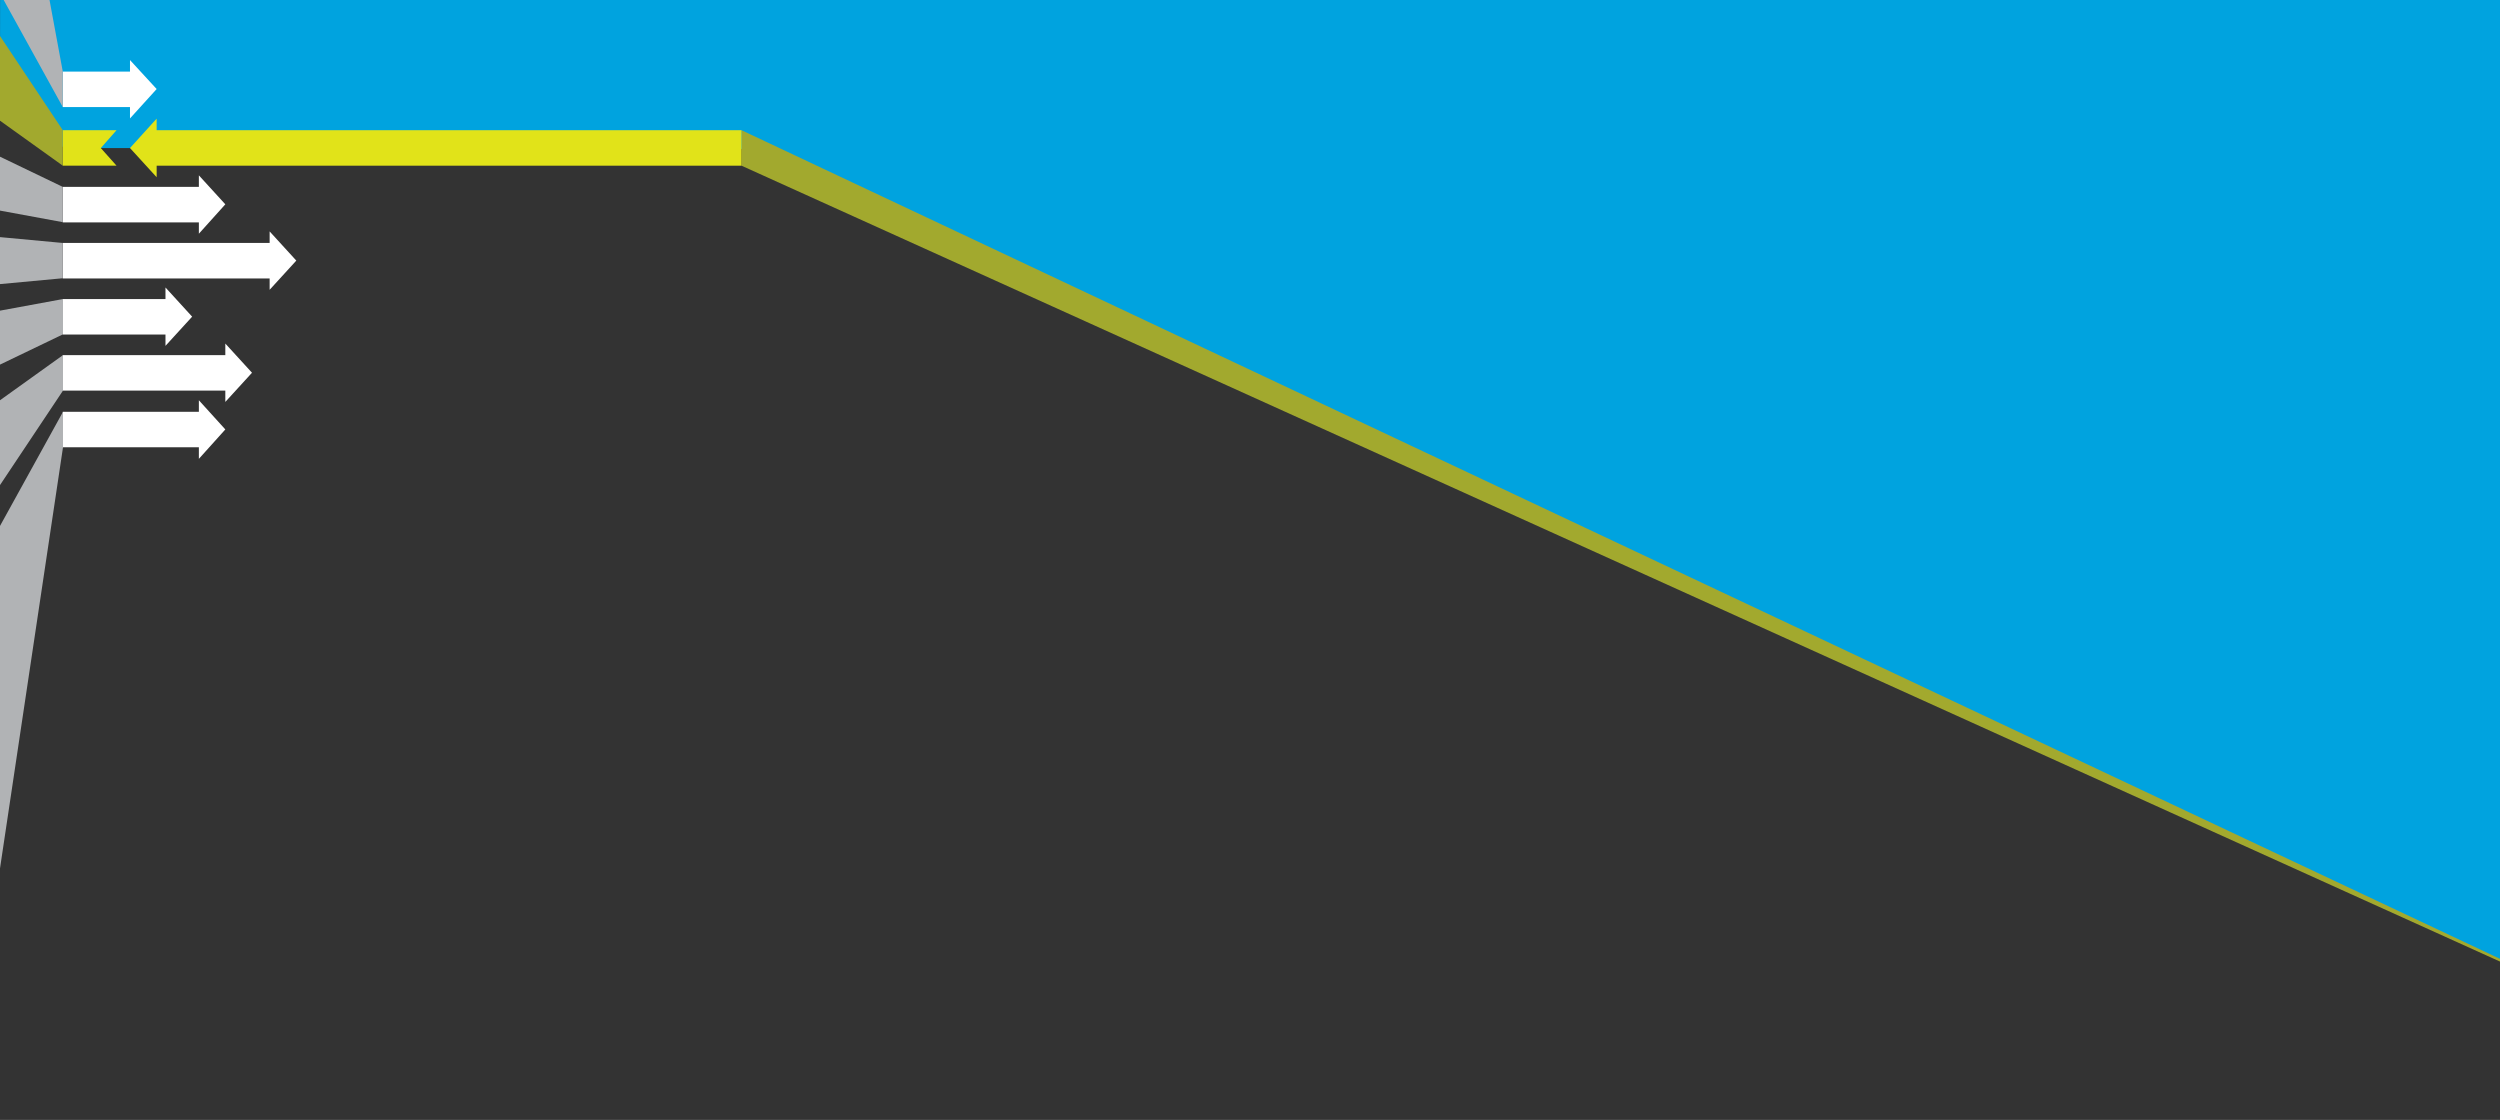
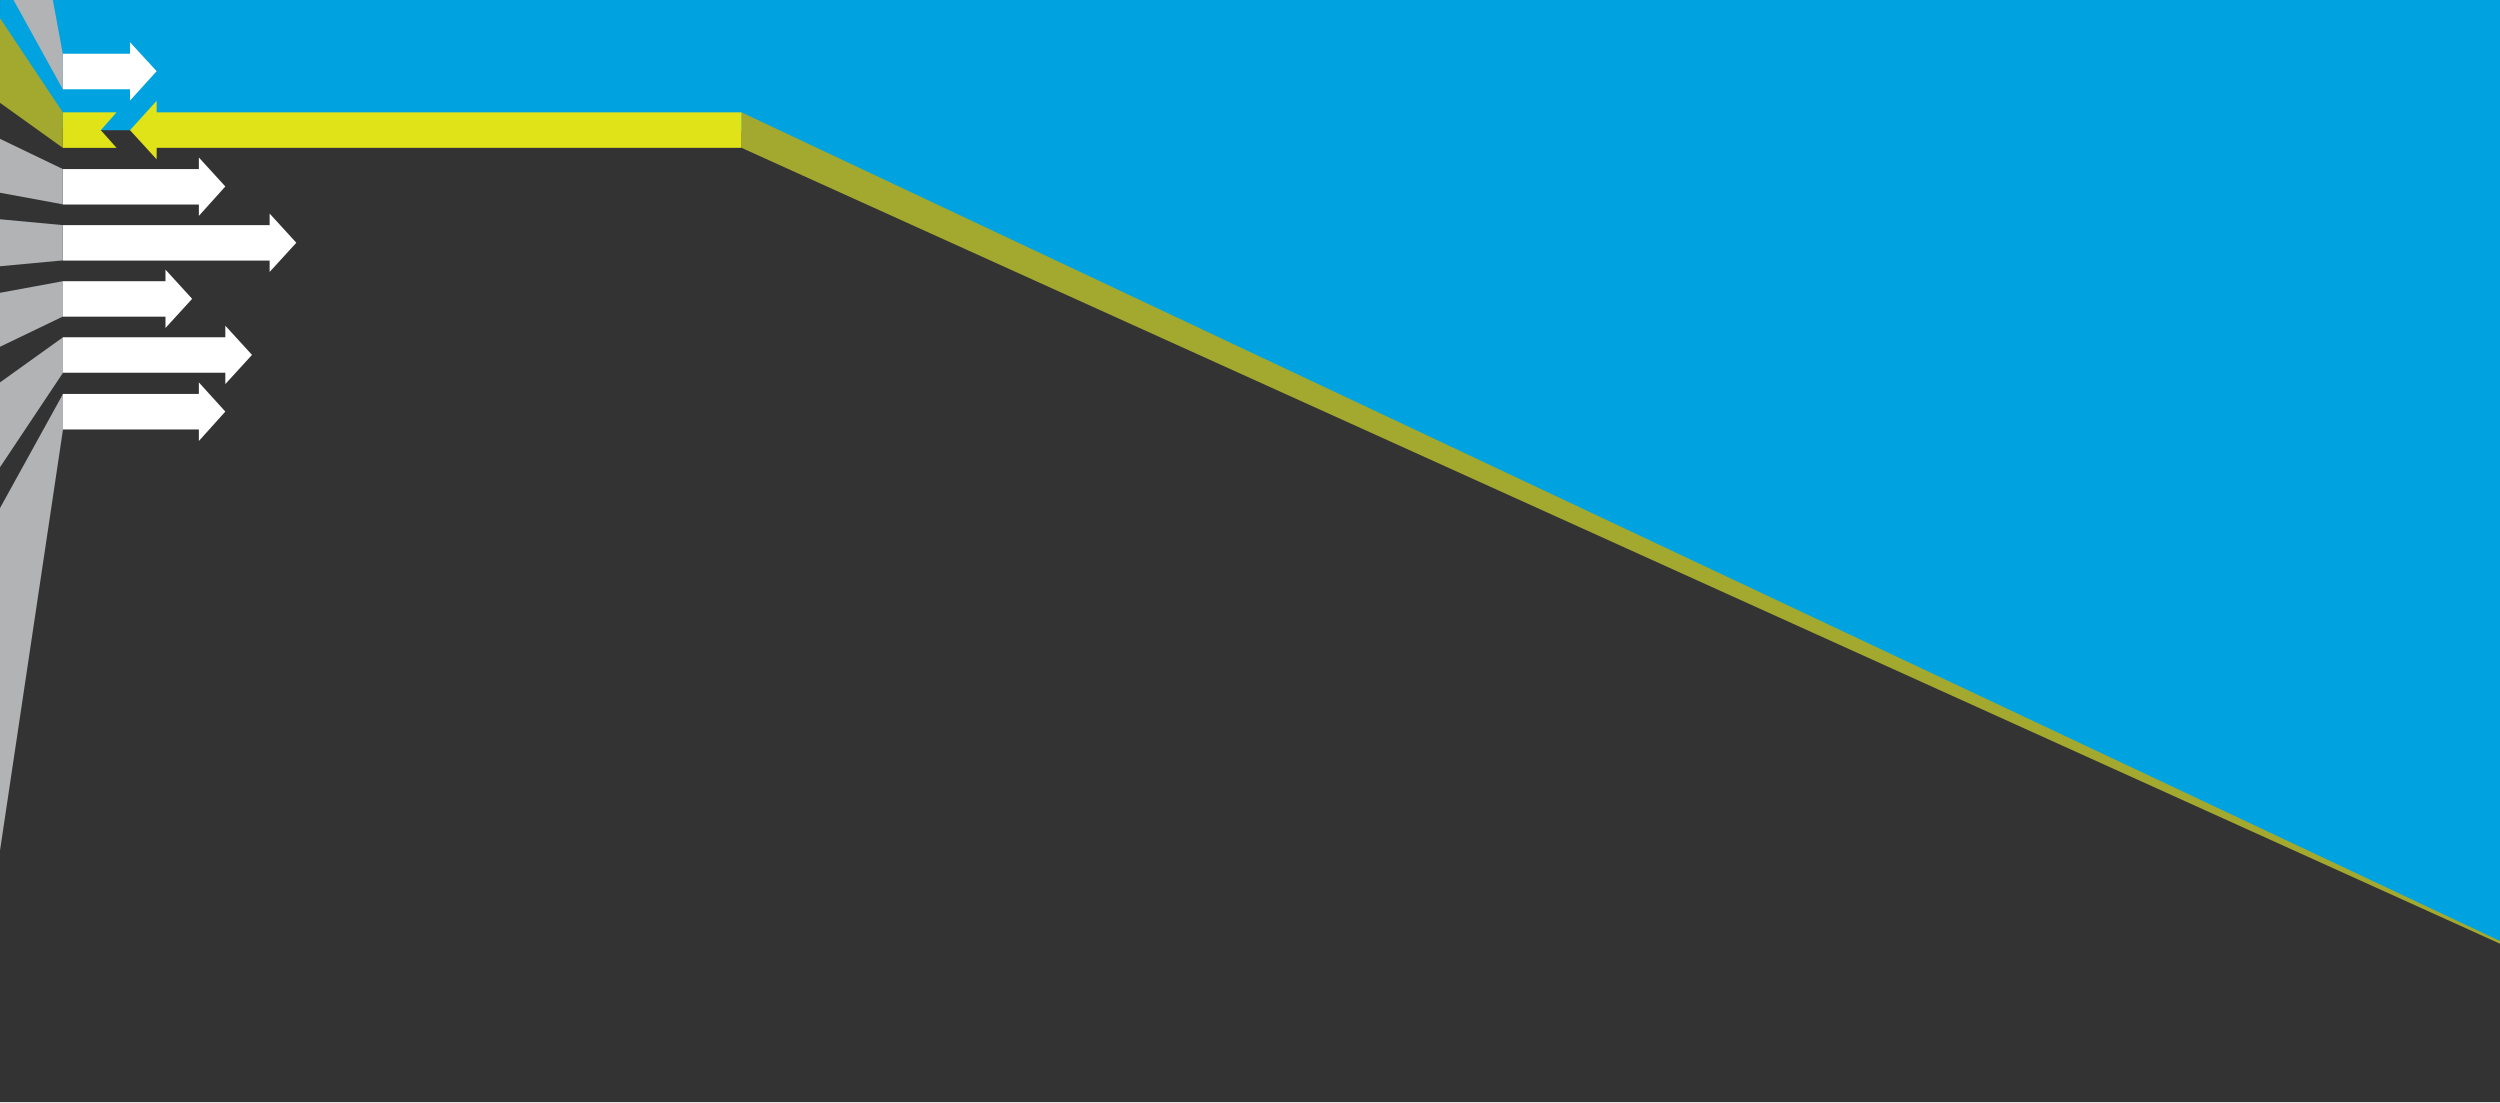
- <svg xmlns="http://www.w3.org/2000/svg" xmlns:xlink="http://www.w3.org/1999/xlink" version="1.1" id="Layer_1" x="0px" y="0px" viewBox="0 0 1190.5 533.3" style="enable-background:new 0 0 1190.5 533.3;" xml:space="preserve">
+ <svg xmlns="http://www.w3.org/2000/svg" xmlns:xlink="http://www.w3.org/1999/xlink" version="1.1" id="Layer_1" x="0px" y="0px" viewBox="0 0 1190.5 524.8" style="enable-background:new 0 0 1190.5 524.8;" xml:space="preserve">
  <style type="text/css">
	.st0{fill:#333333;}
	.st1{fill:#00A3DF;}
	.st2{fill:#FFFFFF;}
	.st3{fill:#A2A92E;}
	.st4{fill:#E1E319;}
	.st5{clip-path:url(#SVGID_2_);}
	.st6{fill:#B1B3B5;}
	.st7{clip-path:url(#SVGID_4_);}
</style>
-   <rect y="-7.8" class="st0" width="1190.6" height="541.1" />
-   <polygon class="st1" points="1190.6,-90.3 0.1,-90.3 0,50.8 25.5,69.7 48,70.5 353.1,70.9 1190.6,456.9 " />
-   <polygon class="st2" points="94.7,190.6 94.7,196.1 29.9,196.1 29.9,213 94.7,213 94.7,218.5 94.7,218.5 107.3,204.5 " />
-   <polygon class="st2" points="94.7,83.5 94.7,89 29.9,89 29.9,105.9 94.7,105.9 94.7,111.4 94.7,111.3 107.3,97.3 " />
-   <polygon class="st2" points="107.3,163.6 107.3,169.1 29.9,169.1 29.9,186 107.3,186 107.3,191.5 107.3,191.4 120,177.5 " />
-   <polygon class="st2" points="61.9,28.6 61.9,34.1 29.9,34.1 29.9,51 61.9,51 61.9,56.5 61.9,56.4 74.6,42.4 " />
-   <polygon class="st2" points="78.8,136.9 78.8,142.4 29.9,142.4 29.9,159.3 78.8,159.3 78.8,164.8 78.8,164.7 91.5,150.8 " />
-   <polygon class="st2" points="128.4,132.6 29.9,132.6 29.9,115.7 128.4,115.7 128.4,110.2 141.1,124.1 128.4,138 128.4,138.1 " />
-   <polygon class="st3" points="353.1,62 353.1,78.9 1190.5,457.9 1190.5,456.6 " />
-   <rect x="71.2" y="62" class="st4" width="281.9" height="16.9" />
-   <polyline class="st4" points="74.5,56.6 61.9,70.5 74.6,84.4 74.6,56.5 " />
-   <polygon class="st4" points="55.5,78.9 29.9,78.9 29.9,62 55.5,62 48,70.5 " />
+   <rect y="-16.3" class="st0" width="1190.6" height="541.1" />
+   <polygon class="st1" points="1190.6,-98.8 0.1,-98.8 0,42.3 25.5,61.2 48,62 353.1,62.4 1190.6,448.4 " />
+   <polygon class="st2" points="94.7,182.1 94.7,187.6 29.9,187.6 29.9,204.5 94.7,204.5 94.7,210 94.7,210 107.3,196 " />
+   <polygon class="st2" points="94.7,75 94.7,80.5 29.9,80.5 29.9,97.4 94.7,97.4 94.7,102.9 94.7,102.8 107.3,88.8 " />
+   <polygon class="st2" points="107.3,155.1 107.3,160.6 29.9,160.6 29.9,177.5 107.3,177.5 107.3,183 107.3,182.9 120,169 " />
+   <polygon class="st2" points="61.9,20.1 61.9,25.6 29.9,25.6 29.9,42.5 61.9,42.5 61.9,48 61.9,47.9 74.6,33.9 " />
+   <polygon class="st2" points="78.8,128.4 78.8,133.9 29.9,133.9 29.9,150.8 78.8,150.8 78.8,156.3 78.8,156.2 91.5,142.3 " />
+   <polygon class="st2" points="128.4,124.1 29.9,124.1 29.9,107.2 128.4,107.2 128.4,101.7 141.1,115.6 128.4,129.5 128.4,129.6 " />
+   <polygon class="st3" points="353.1,53.5 353.1,70.4 1190.5,449.4 1190.5,448.1 " />
+   <rect x="71.2" y="53.5" class="st4" width="281.9" height="16.9" />
+   <polyline class="st4" points="74.5,48.1 61.9,62 74.6,75.9 74.6,48 " />
+   <polygon class="st4" points="55.5,70.4 29.9,70.4 29.9,53.5 55.5,53.5 48,62 " />
  <g>
    <g>
-       <defs>
-         <polyline id="SVGID_1_" points="502,-57.7 502,488.9 0,488.9 0,-58.3" />
-       </defs>
-       <clipPath id="SVGID_2_">
-         <use xlink:href="#SVGID_1_" style="overflow:visible;" />
-       </clipPath>
-       <g class="st5">
-         <path class="st6" d="M-22.6,206.8L30,169.1V186l-52.6,78.9L-22.6,206.8L-22.6,206.8z M-22.6,564.6L30,213v-16.9l-52.6,95.3     L-22.6,564.6L-22.6,564.6z M29.9,34.1l-52.6-284v205.6L29.9,51V34.1z M29.9,115.7l-52.6-4.9v26.6l52.6-4.9V115.7L29.9,115.7z      M-22.6,152.1v32.4L30,159.2v-16.8L-22.6,152.1z M29.9,89l-52.6-25.3v32.4l52.6,9.7V89z" />
+       <g>
+         <defs>
+           <polyline id="SVGID_1_" points="502,-66.2 502,480.4 0,480.4 0,-66.8     " />
+         </defs>
+         <clipPath id="SVGID_2_">
+           <use xlink:href="#SVGID_1_" style="overflow:visible;" />
+         </clipPath>
+         <g class="st5">
+           <path class="st6" d="M-22.6,198.3L30,160.6v16.9l-52.6,78.9L-22.6,198.3L-22.6,198.3z M-22.6,556.1L30,204.5v-16.9l-52.6,95.3      L-22.6,556.1L-22.6,556.1z M29.9,25.6l-52.6-284v205.6l52.6,95.3V25.6z M29.9,107.2l-52.6-4.9v26.6l52.6-4.9V107.2L29.9,107.2z       M-22.6,143.6V176L30,150.7v-16.8L-22.6,143.6z M29.9,80.5l-52.6-25.3v32.4l52.6,9.7V80.5z" />
+         </g>
      </g>
    </g>
  </g>
  <g>
    <g>
-       <defs>
-         <polyline id="SVGID_3_" points="502,488.9 0,488.9 0,-58.3" />
-       </defs>
-       <clipPath id="SVGID_4_">
-         <use xlink:href="#SVGID_3_" style="overflow:visible;" />
-       </clipPath>
-       <g class="st7">
-         <polygon class="st3" points="29.9,62 -22.7,-16.9 -22.7,41.2 29.9,78.9" />
+       <g>
+         <defs>
+           <polyline id="SVGID_3_" points="502,480.4 0,480.4 0,-66.8     " />
+         </defs>
+         <clipPath id="SVGID_4_">
+           <use xlink:href="#SVGID_3_" style="overflow:visible;" />
+         </clipPath>
+         <g class="st7">
+           <polygon class="st3" points="29.9,53.5 -22.7,-25.4 -22.7,32.7 29.9,70.4     " />
+         </g>
      </g>
    </g>
  </g>
</svg>
